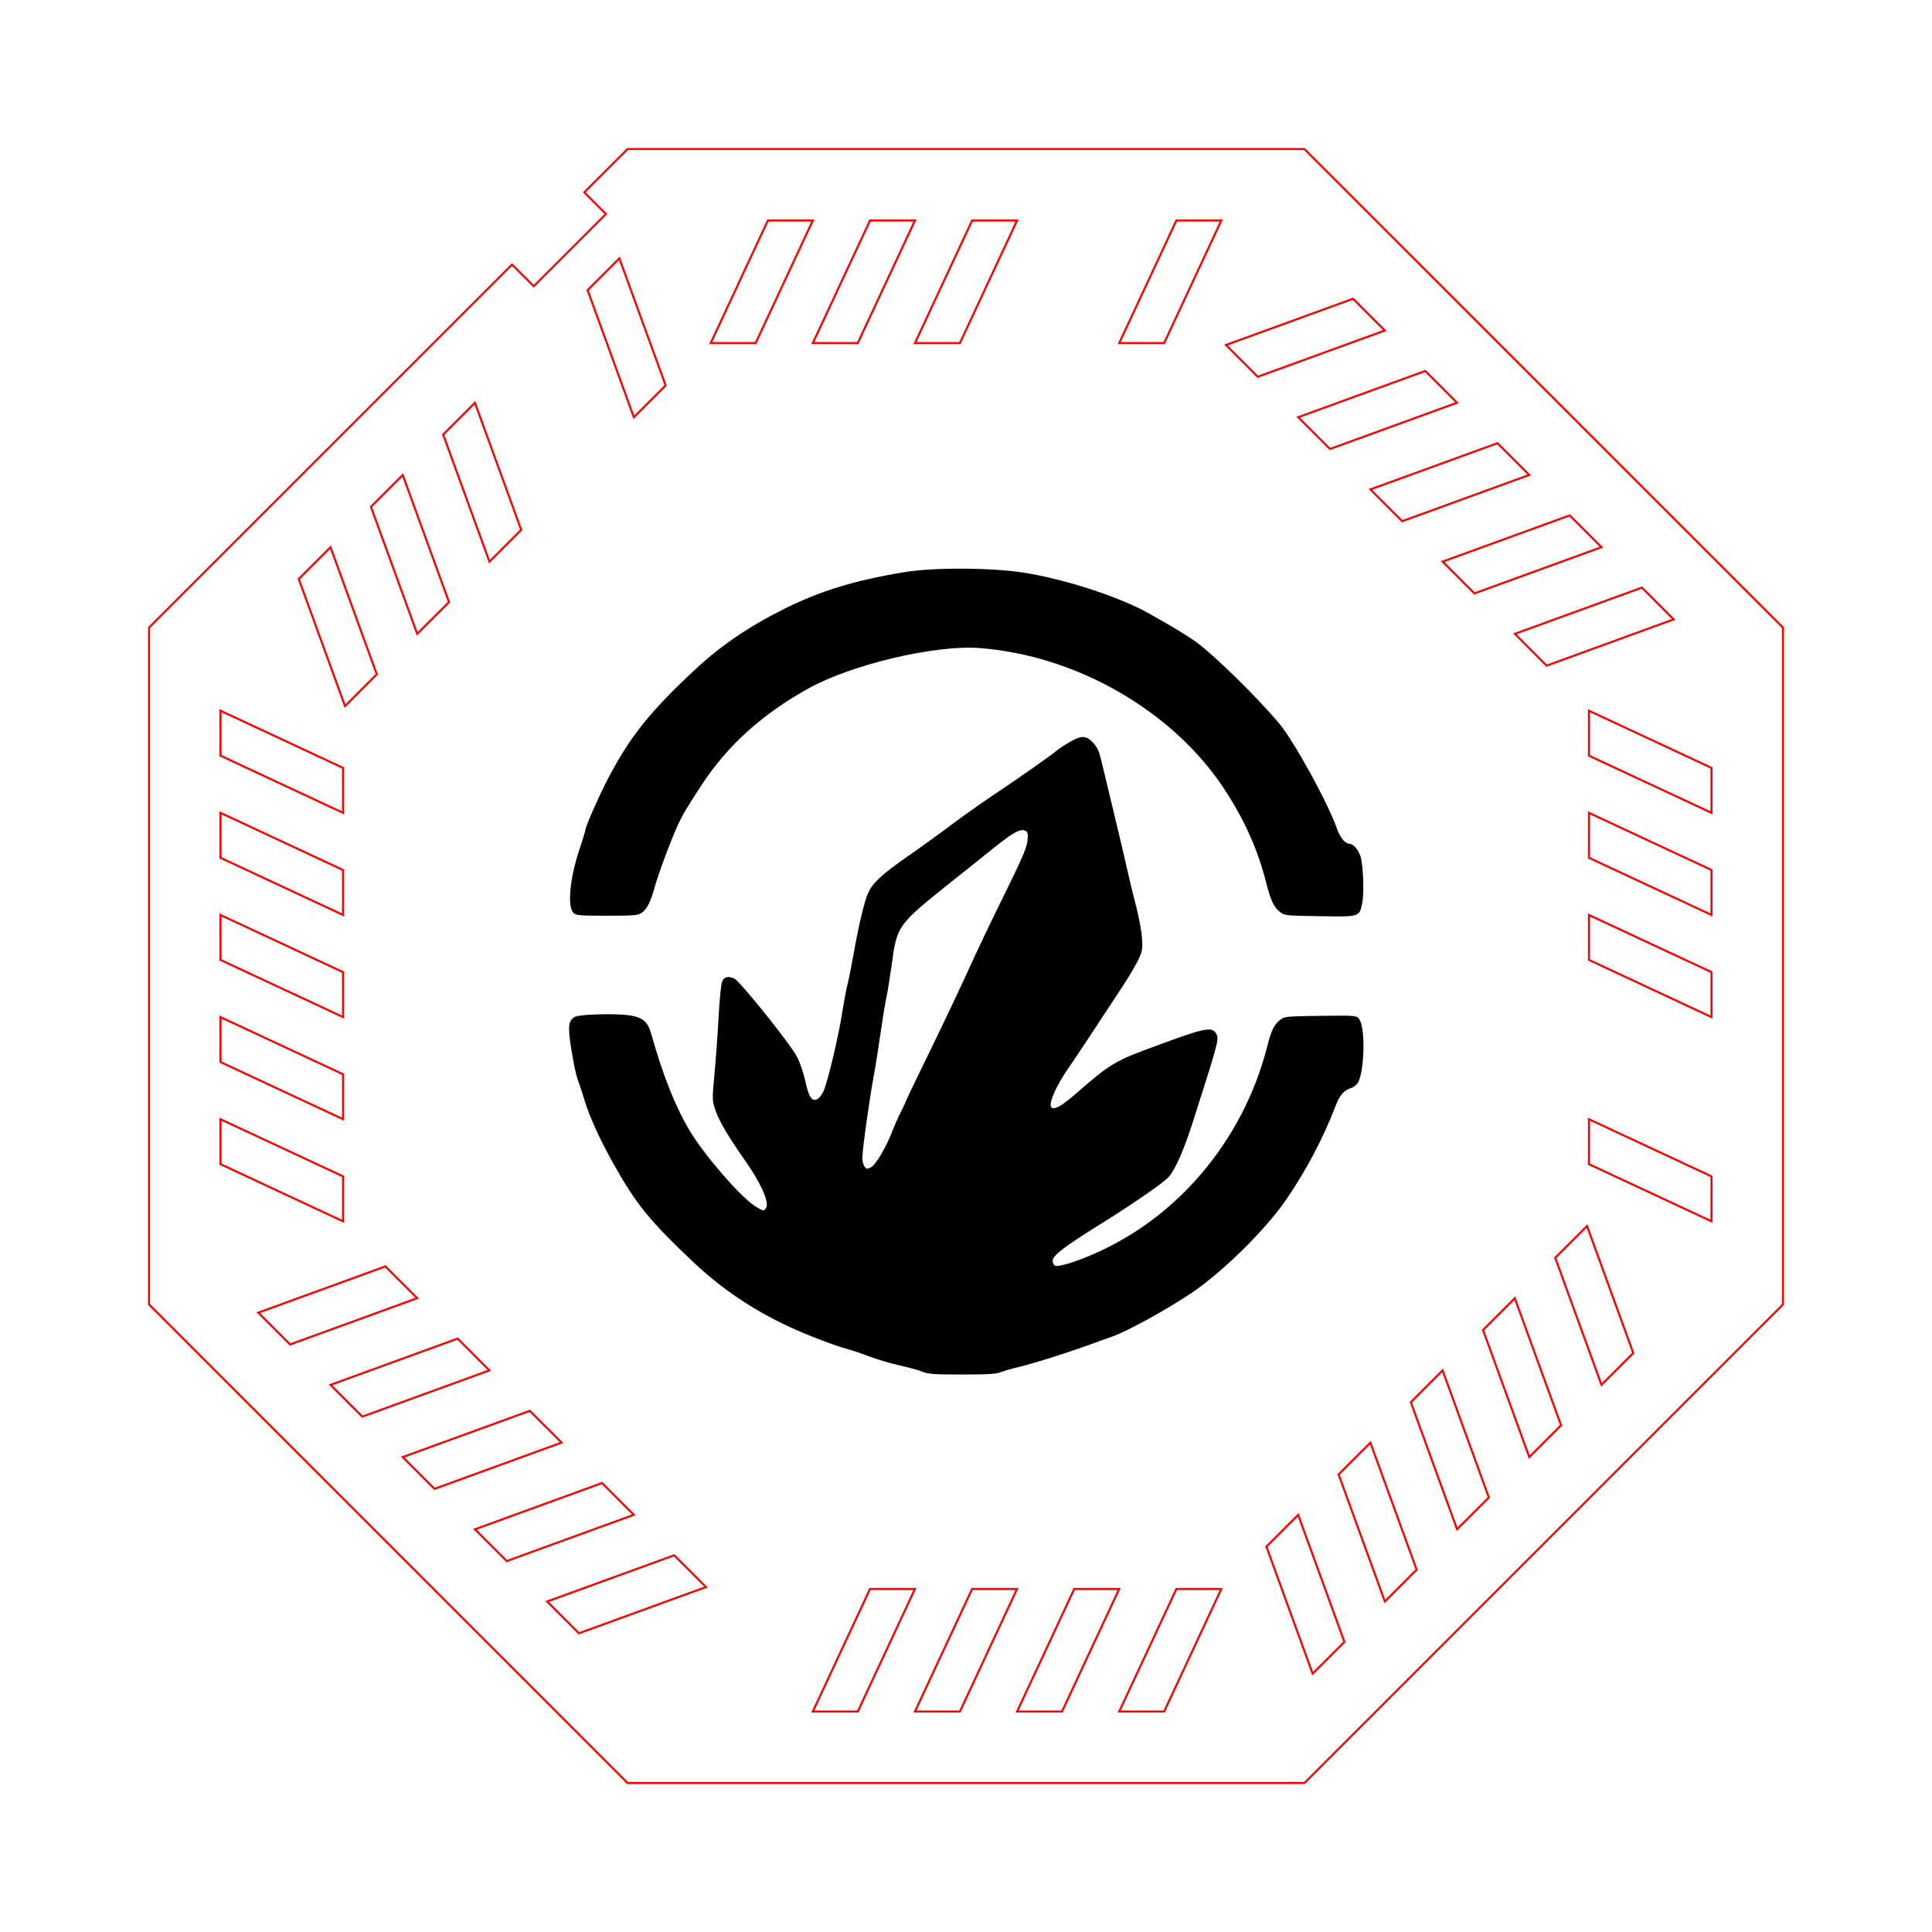
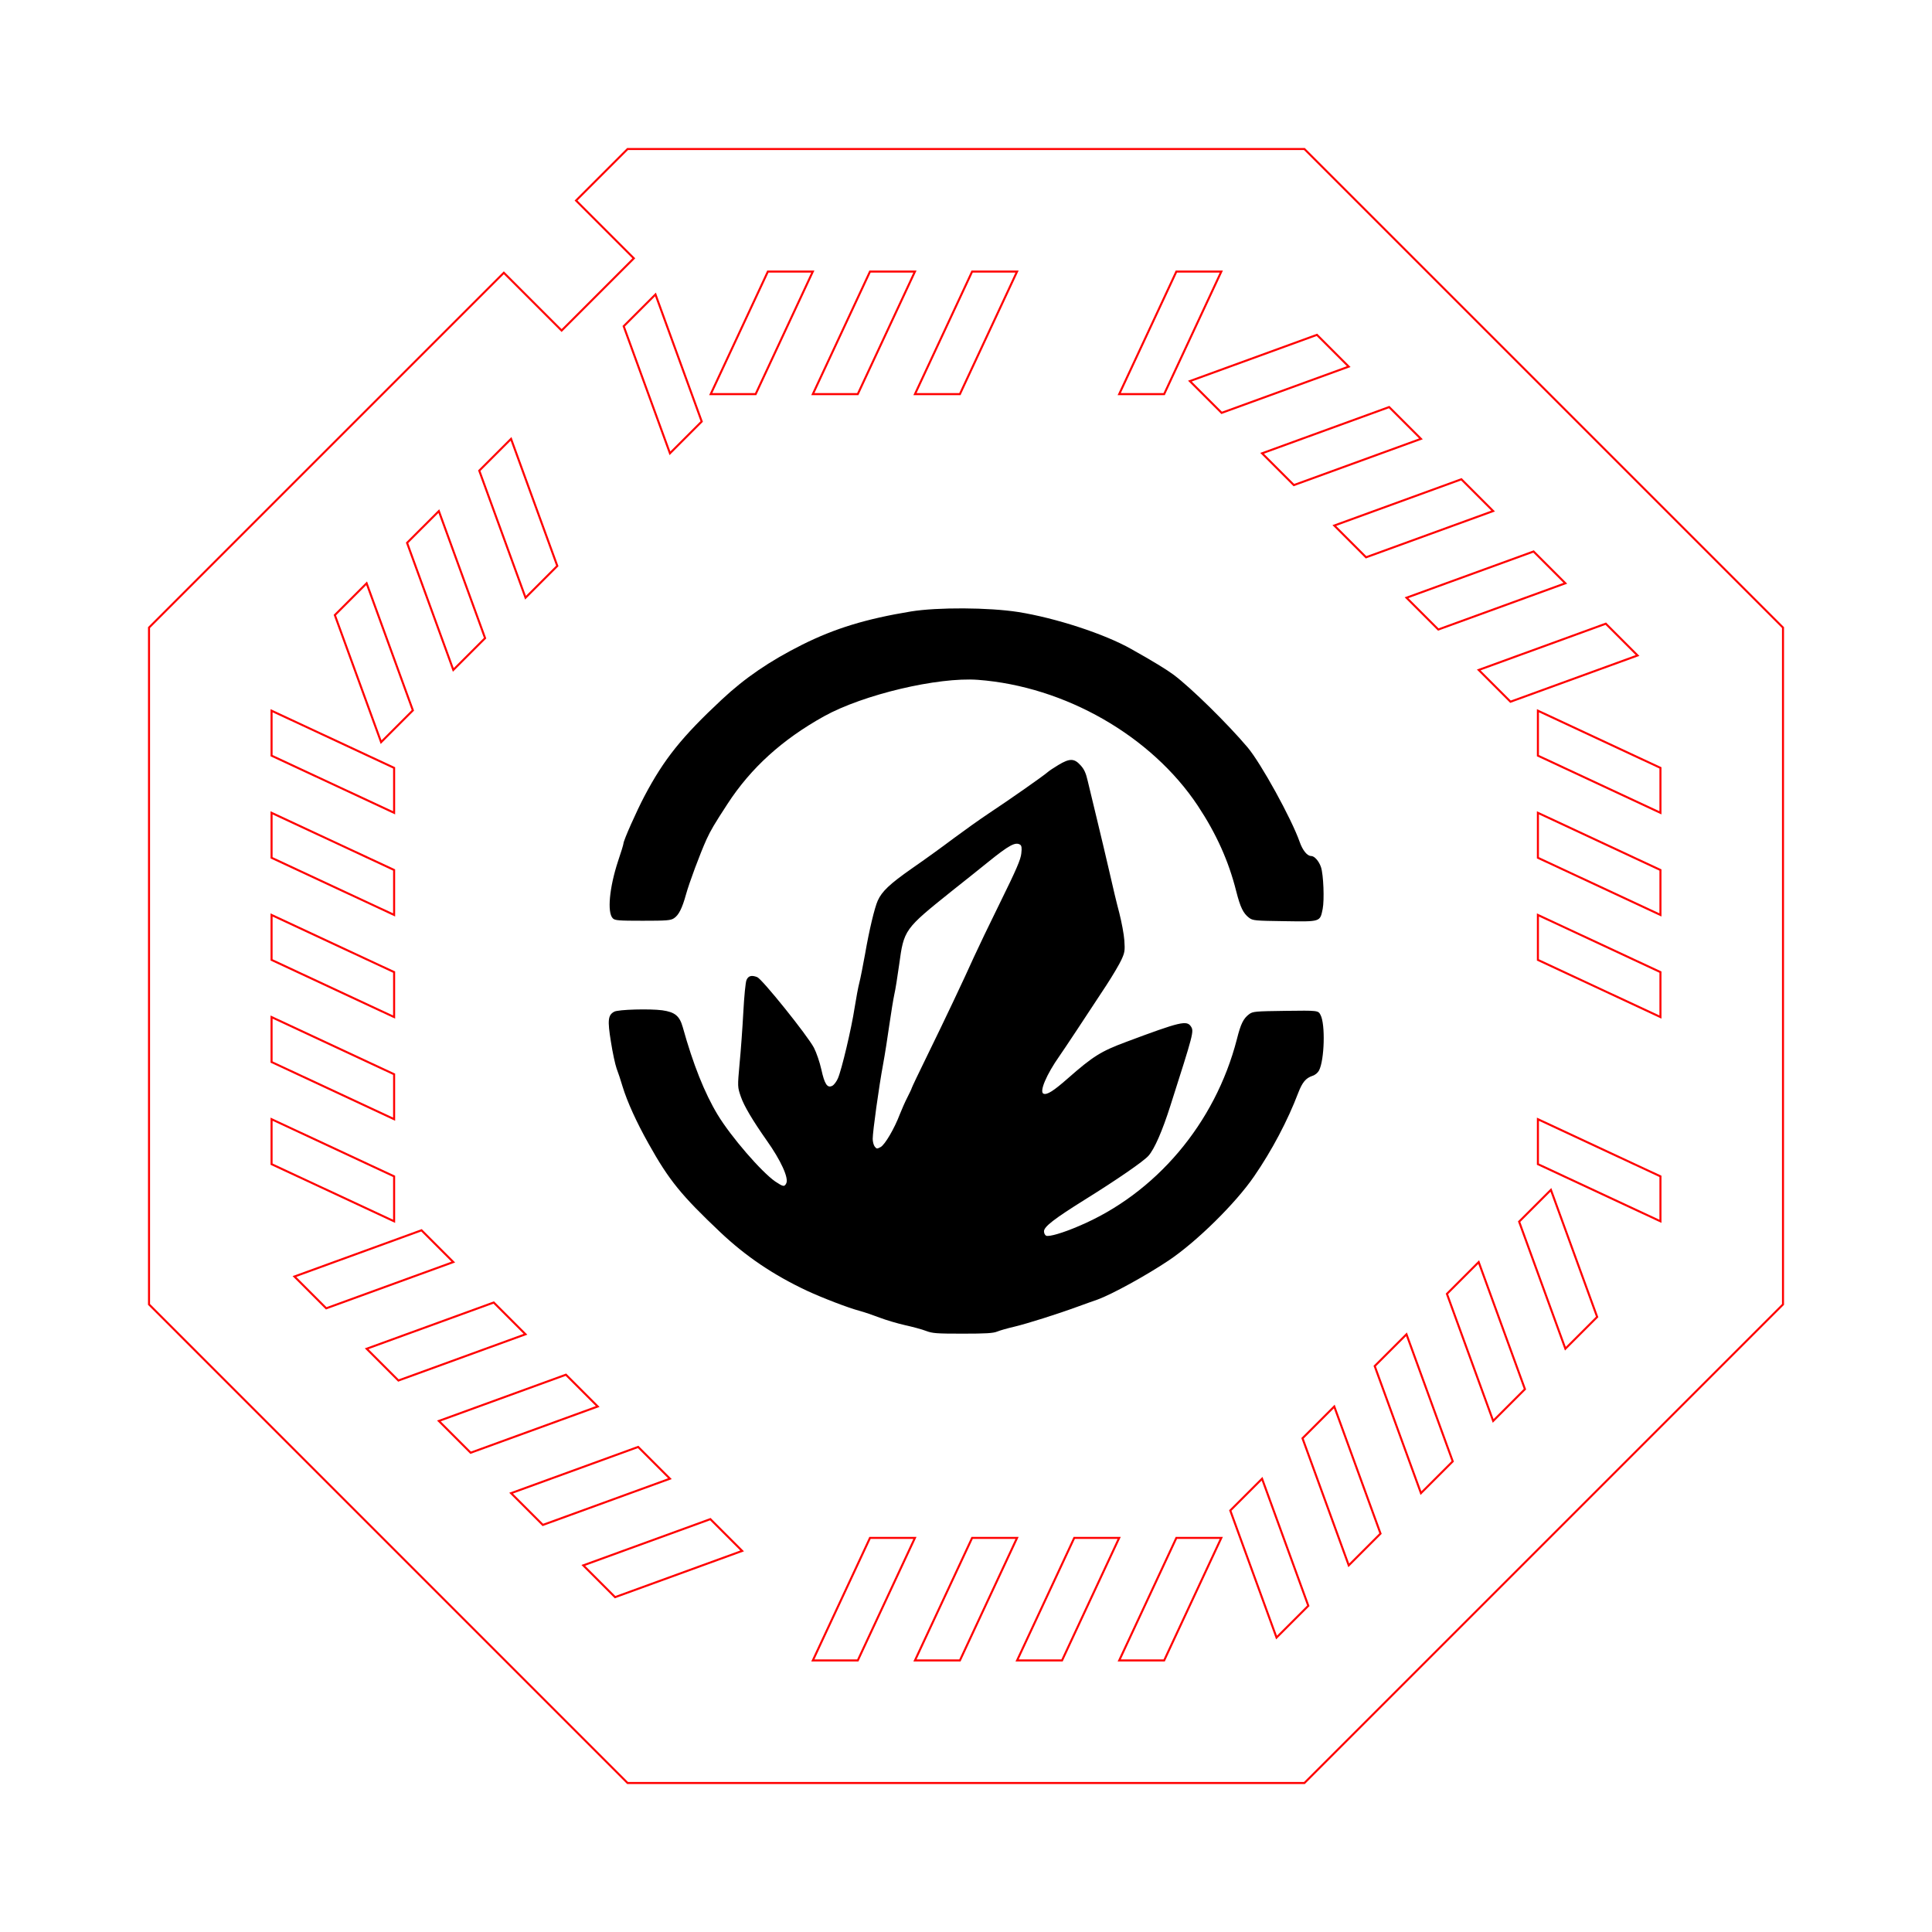
<svg xmlns="http://www.w3.org/2000/svg" width="94.591mm" height="94.591mm" viewBox="0 0 94.591 94.591">
  <style>
  .cut { fill: none; stroke: #ff0000; stroke-width: 0.1; }
  .mark { fill: none; stroke: #0000ff; stroke-width: 0.1; }
</style>
  <g id="E-crystalline">
-     <polygon points="30.727,7.296 63.864,7.296 87.296,30.727 87.296,63.864 63.864,87.296 30.727,87.296 7.296,63.864 7.296,30.727 25.070,12.953 26.131,14.013 29.666,10.478 28.606,9.417" class="cut" />
-     <polygon points="34.797,16.796 36.997,16.796 39.795,10.796 37.595,10.796" class="cut" />
-     <polygon points="39.797,16.796 41.997,16.796 44.795,10.796 42.595,10.796" class="cut" />
-     <polygon points="44.797,16.796 46.997,16.796 49.795,10.796 47.595,10.796" class="cut" />
-     <polygon points="54.797,16.796 56.997,16.796 59.795,10.796 57.595,10.796" class="cut" />
-     <polygon points="60.024,16.891 61.580,18.446 67.801,16.182 66.245,14.627" class="cut" />
-     <polygon points="63.560,20.426 65.116,21.982 71.337,19.718 69.781,18.162" class="cut" />
-     <polygon points="67.095,23.962 68.651,25.518 74.872,23.253 73.316,21.698" class="cut" />
-     <polygon points="70.631,27.497 72.187,29.053 78.408,26.789 76.852,25.233" class="cut" />
-     <polygon points="74.167,31.033 75.722,32.589 81.943,30.324 80.388,28.769" class="cut" />
-     <polygon points="77.796,34.797 77.796,36.997 83.796,39.795 83.796,37.595" class="cut" />
-     <polygon points="77.796,39.797 77.796,41.997 83.796,44.795 83.796,42.595" class="cut" />
-     <polygon points="77.796,44.797 77.796,46.997 83.796,49.795 83.796,47.595" class="cut" />
-     <polygon points="77.796,54.797 77.796,56.997 83.796,59.795 83.796,57.595" class="cut" />
-     <polygon points="77.701,60.024 76.145,61.580 78.409,67.801 79.965,66.245" class="cut" />
-     <polygon points="74.165,63.560 72.609,65.116 74.874,71.337 76.429,69.781" class="cut" />
-     <polygon points="70.629,67.095 69.074,68.651 71.338,74.872 72.894,73.316" class="cut" />
-     <polygon points="67.094,70.631 65.538,72.187 67.803,78.408 69.358,76.852" class="cut" />
-     <polygon points="63.558,74.167 62.003,75.722 64.267,81.943 65.823,80.388" class="cut" />
-     <polygon points="59.795,77.796 57.595,77.796 54.797,83.796 56.997,83.796" class="cut" />
-     <polygon points="54.795,77.796 52.595,77.796 49.797,83.796 51.997,83.796" class="cut" />
-     <polygon points="49.795,77.796 47.595,77.796 44.797,83.796 46.997,83.796" class="cut" />
-     <polygon points="44.795,77.796 42.595,77.796 39.797,83.796 41.997,83.796" class="cut" />
-     <polygon points="34.567,77.701 33.011,76.145 26.790,78.409 28.346,79.965" class="cut" />
-     <polygon points="31.031,74.165 29.476,72.609 23.255,74.874 24.810,76.429" class="cut" />
-     <polygon points="27.496,70.629 25.940,69.074 19.719,71.338 21.275,72.894" class="cut" />
-     <polygon points="23.960,67.094 22.405,65.538 16.184,67.803 17.739,69.358" class="cut" />
-     <polygon points="20.425,63.558 18.869,62.003 12.648,64.267 14.204,65.823" class="cut" />
-     <polygon points="16.796,59.795 16.796,57.595 10.796,54.797 10.796,56.997" class="cut" />
-     <polygon points="16.796,54.795 16.796,52.595 10.796,49.797 10.796,51.997" class="cut" />
-     <polygon points="16.796,49.795 16.796,47.595 10.796,44.797 10.796,46.997" class="cut" />
-     <polygon points="16.796,44.795 16.796,42.595 10.796,39.797 10.796,41.997" class="cut" />
-     <polygon points="16.796,39.795 16.796,37.595 10.796,34.797 10.796,36.997" class="cut" />
-     <polygon points="16.891,34.567 18.446,33.011 16.182,26.790 14.627,28.346" class="cut" />
-     <polygon points="20.426,31.031 21.982,29.476 19.718,23.255 18.162,24.810" class="cut" />
-     <polygon points="23.962,27.496 25.518,25.940 23.253,19.719 21.698,21.275" class="cut" />
-     <polygon points="31.033,20.425 32.589,18.869 30.324,12.648 28.769,14.204" class="cut" />
-     <svg x="27.296" y="27.296" width="40.000" height="40.000" viewBox="0 0 528 528">
+     <polygon points="30.727,7.296 63.864,7.296 87.296,30.727 87.296,63.864 63.864,87.296 30.727,87.296 7.296,63.864 7.296,30.727 24.668,13.355 27.497,16.183 31.032,12.647 28.204,9.819" class="cut" />
+     <polygon points="34.797,19.296 36.997,19.296 39.795,13.296 37.595,13.296" class="cut" />
+     <polygon points="39.797,19.296 41.997,19.296 44.795,13.296 42.595,13.296" class="cut" />
+     <polygon points="44.797,19.296 46.997,19.296 49.795,13.296 47.595,13.296" class="cut" />
+     <polygon points="54.797,19.296 56.997,19.296 59.795,13.296 57.595,13.296" class="cut" />
+     <polygon points="58.257,18.659 59.812,20.214 66.033,17.950 64.478,16.394" class="cut" />
+     <polygon points="61.792,22.194 63.348,23.750 69.569,21.486 68.013,19.930" class="cut" />
+     <polygon points="65.328,25.730 66.883,27.285 73.104,25.021 71.549,23.465" class="cut" />
+     <polygon points="68.863,29.265 70.419,30.821 76.640,28.557 75.084,27.001" class="cut" />
+     <polygon points="72.399,32.801 73.954,34.356 80.175,32.092 78.620,30.536" class="cut" />
+     <polygon points="75.296,34.797 75.296,36.997 81.296,39.795 81.296,37.595" class="cut" />
+     <polygon points="75.296,39.797 75.296,41.997 81.296,44.795 81.296,42.595" class="cut" />
+     <polygon points="75.296,44.797 75.296,46.997 81.296,49.795 81.296,47.595" class="cut" />
+     <polygon points="75.296,54.797 75.296,56.997 81.296,59.795 81.296,57.595" class="cut" />
+     <polygon points="75.933,58.257 74.377,59.812 76.641,66.033 78.197,64.478" class="cut" />
+     <polygon points="72.397,61.792 70.842,63.348 73.106,69.569 74.661,68.013" class="cut" />
+     <polygon points="68.862,65.328 67.306,66.883 69.570,73.104 71.126,71.549" class="cut" />
+     <polygon points="65.326,68.863 63.771,70.419 66.035,76.640 67.590,75.084" class="cut" />
+     <polygon points="61.791,72.399 60.235,73.954 62.499,80.175 64.055,78.620" class="cut" />
+     <polygon points="59.795,75.296 57.595,75.296 54.797,81.296 56.997,81.296" class="cut" />
+     <polygon points="54.795,75.296 52.595,75.296 49.797,81.296 51.997,81.296" class="cut" />
+     <polygon points="49.795,75.296 47.595,75.296 44.797,81.296 46.997,81.296" class="cut" />
+     <polygon points="44.795,75.296 42.595,75.296 39.797,81.296 41.997,81.296" class="cut" />
+     <polygon points="36.335,75.933 34.779,74.377 28.558,76.641 30.114,78.197" class="cut" />
+     <polygon points="32.799,72.397 31.244,70.842 25.023,73.106 26.578,74.661" class="cut" />
+     <polygon points="29.264,68.862 27.708,67.306 21.487,69.570 23.043,71.126" class="cut" />
+     <polygon points="25.728,65.326 24.173,63.771 17.952,66.035 19.507,67.590" class="cut" />
+     <polygon points="22.193,61.791 20.637,60.235 14.416,62.499 15.972,64.055" class="cut" />
+     <polygon points="19.296,59.795 19.296,57.595 13.296,54.797 13.296,56.997" class="cut" />
+     <polygon points="19.296,54.795 19.296,52.595 13.296,49.797 13.296,51.997" class="cut" />
+     <polygon points="19.296,49.795 19.296,47.595 13.296,44.797 13.296,46.997" class="cut" />
+     <polygon points="19.296,44.795 19.296,42.595 13.296,39.797 13.296,41.997" class="cut" />
+     <polygon points="19.296,39.795 19.296,37.595 13.296,34.797 13.296,36.997" class="cut" />
+     <polygon points="18.659,36.335 20.214,34.779 17.950,28.558 16.394,30.114" class="cut" />
+     <polygon points="22.194,32.799 23.750,31.244 21.486,25.023 19.930,26.578" class="cut" />
+     <polygon points="25.730,29.264 27.285,27.708 25.021,21.487 23.465,23.043" class="cut" />
+     <polygon points="32.801,22.193 34.356,20.637 32.092,14.416 30.536,15.972" class="cut" />
+     <svg x="29.296" y="29.296" width="36.000" height="36.000" viewBox="0 0 528 528">
      <g transform="translate(0,528) scale(0.1,-0.1)" fill="#000000" stroke="none">
        <path d="M2245 5186 c-322 -53 -545 -121 -780 -238 -235 -118 -411 -238 -580 -396 -287 -268 -414 -427 -554 -692 -56 -106 -151 -319 -151 -341 0 -6 -17 -63 -39 -127 -62 -189 -79 -369 -37 -410 15 -15 43 -17 214 -17 172 0 201 2 225 18 34 22 59 72 86 170 23 83 100 291 148 397 29 63 55 108 151 255 168 258 392 461 692 628 281 156 818 283 1105 262 626 -47 1247 -403 1580 -905 133 -201 221 -397 275 -612 30 -118 51 -160 93 -192 27 -20 43 -21 253 -24 261 -4 256 -6 275 87 13 65 6 247 -12 301 -15 44 -47 80 -71 80 -28 0 -61 41 -82 101 -59 168 -278 565 -374 679 -143 169 -405 427 -532 522 -47 35 -149 98 -305 185 -191 108 -541 222 -810 265 -213 33 -578 35 -770 4z M3304 4084 c-32 -19 -68 -43 -79 -53 -28 -25 -276 -199 -420 -294 -66 -44 -181 -126 -255 -181 -74 -56 -208 -153 -298 -215 -160 -112 -216 -165 -246 -232 -22 -49 -61 -210 -91 -384 -15 -82 -33 -175 -41 -205 -8 -30 -23 -111 -34 -180 -22 -146 -93 -446 -120 -507 -10 -23 -28 -47 -40 -53 -36 -19 -56 12 -79 118 -12 53 -35 120 -53 155 -47 89 -371 492 -407 507 -40 16 -64 10 -77 -20 -7 -14 -17 -117 -23 -230 -6 -113 -18 -280 -27 -371 -15 -167 -15 -167 9 -237 23 -67 85 -171 184 -312 104 -146 162 -274 142 -311 -13 -26 -22 -24 -78 13 -99 68 -319 322 -415 481 -93 154 -176 362 -250 628 -23 81 -56 108 -147 121 -89 12 -316 6 -345 -10 -45 -24 -49 -61 -24 -215 12 -78 31 -165 41 -193 11 -28 30 -86 43 -130 33 -108 99 -254 186 -409 148 -265 236 -372 516 -637 183 -173 380 -306 620 -419 114 -53 302 -125 379 -145 33 -9 98 -31 145 -49 47 -18 129 -42 182 -54 54 -12 122 -30 150 -41 47 -18 77 -20 264 -20 166 0 219 3 248 15 19 8 75 24 123 35 92 22 305 89 458 145 50 18 113 41 140 50 102 37 350 173 511 281 201 135 481 411 613 604 128 186 241 400 317 600 29 75 54 105 101 121 20 6 39 22 48 39 39 75 46 332 11 398 -17 33 -17 33 -251 30 -219 -3 -235 -4 -262 -24 -41 -31 -60 -68 -88 -180 -156 -605 -583 -1109 -1136 -1342 -114 -49 -211 -77 -233 -69 -9 4 -16 18 -16 32 0 33 72 89 293 227 230 143 423 276 457 315 43 48 100 179 157 358 167 523 171 536 148 571 -30 45 -75 35 -465 -111 -180 -67 -237 -102 -420 -263 -100 -88 -148 -119 -173 -109 -33 12 21 139 115 272 29 41 192 287 336 507 45 69 94 152 108 183 24 52 26 66 21 139 -3 44 -20 133 -36 196 -17 63 -49 196 -71 295 -23 99 -63 270 -90 380 -26 110 -56 233 -66 274 -13 56 -25 84 -52 113 -45 50 -78 50 -158 2z m-275 -573 c10 -7 13 -23 8 -63 -4 -42 -35 -115 -150 -348 -80 -162 -165 -340 -190 -395 -70 -156 -208 -448 -333 -703 -63 -128 -114 -236 -114 -239 0 -3 -14 -33 -31 -66 -17 -33 -41 -88 -54 -121 -39 -103 -107 -219 -138 -236 -26 -14 -29 -14 -43 4 -8 11 -14 36 -14 55 0 53 45 376 74 532 14 75 34 206 46 290 12 85 28 181 35 214 8 33 23 130 35 215 34 251 37 255 375 526 94 74 212 169 263 210 151 122 197 147 231 125z" />
      </g>
    </svg>
  </g>
</svg>
